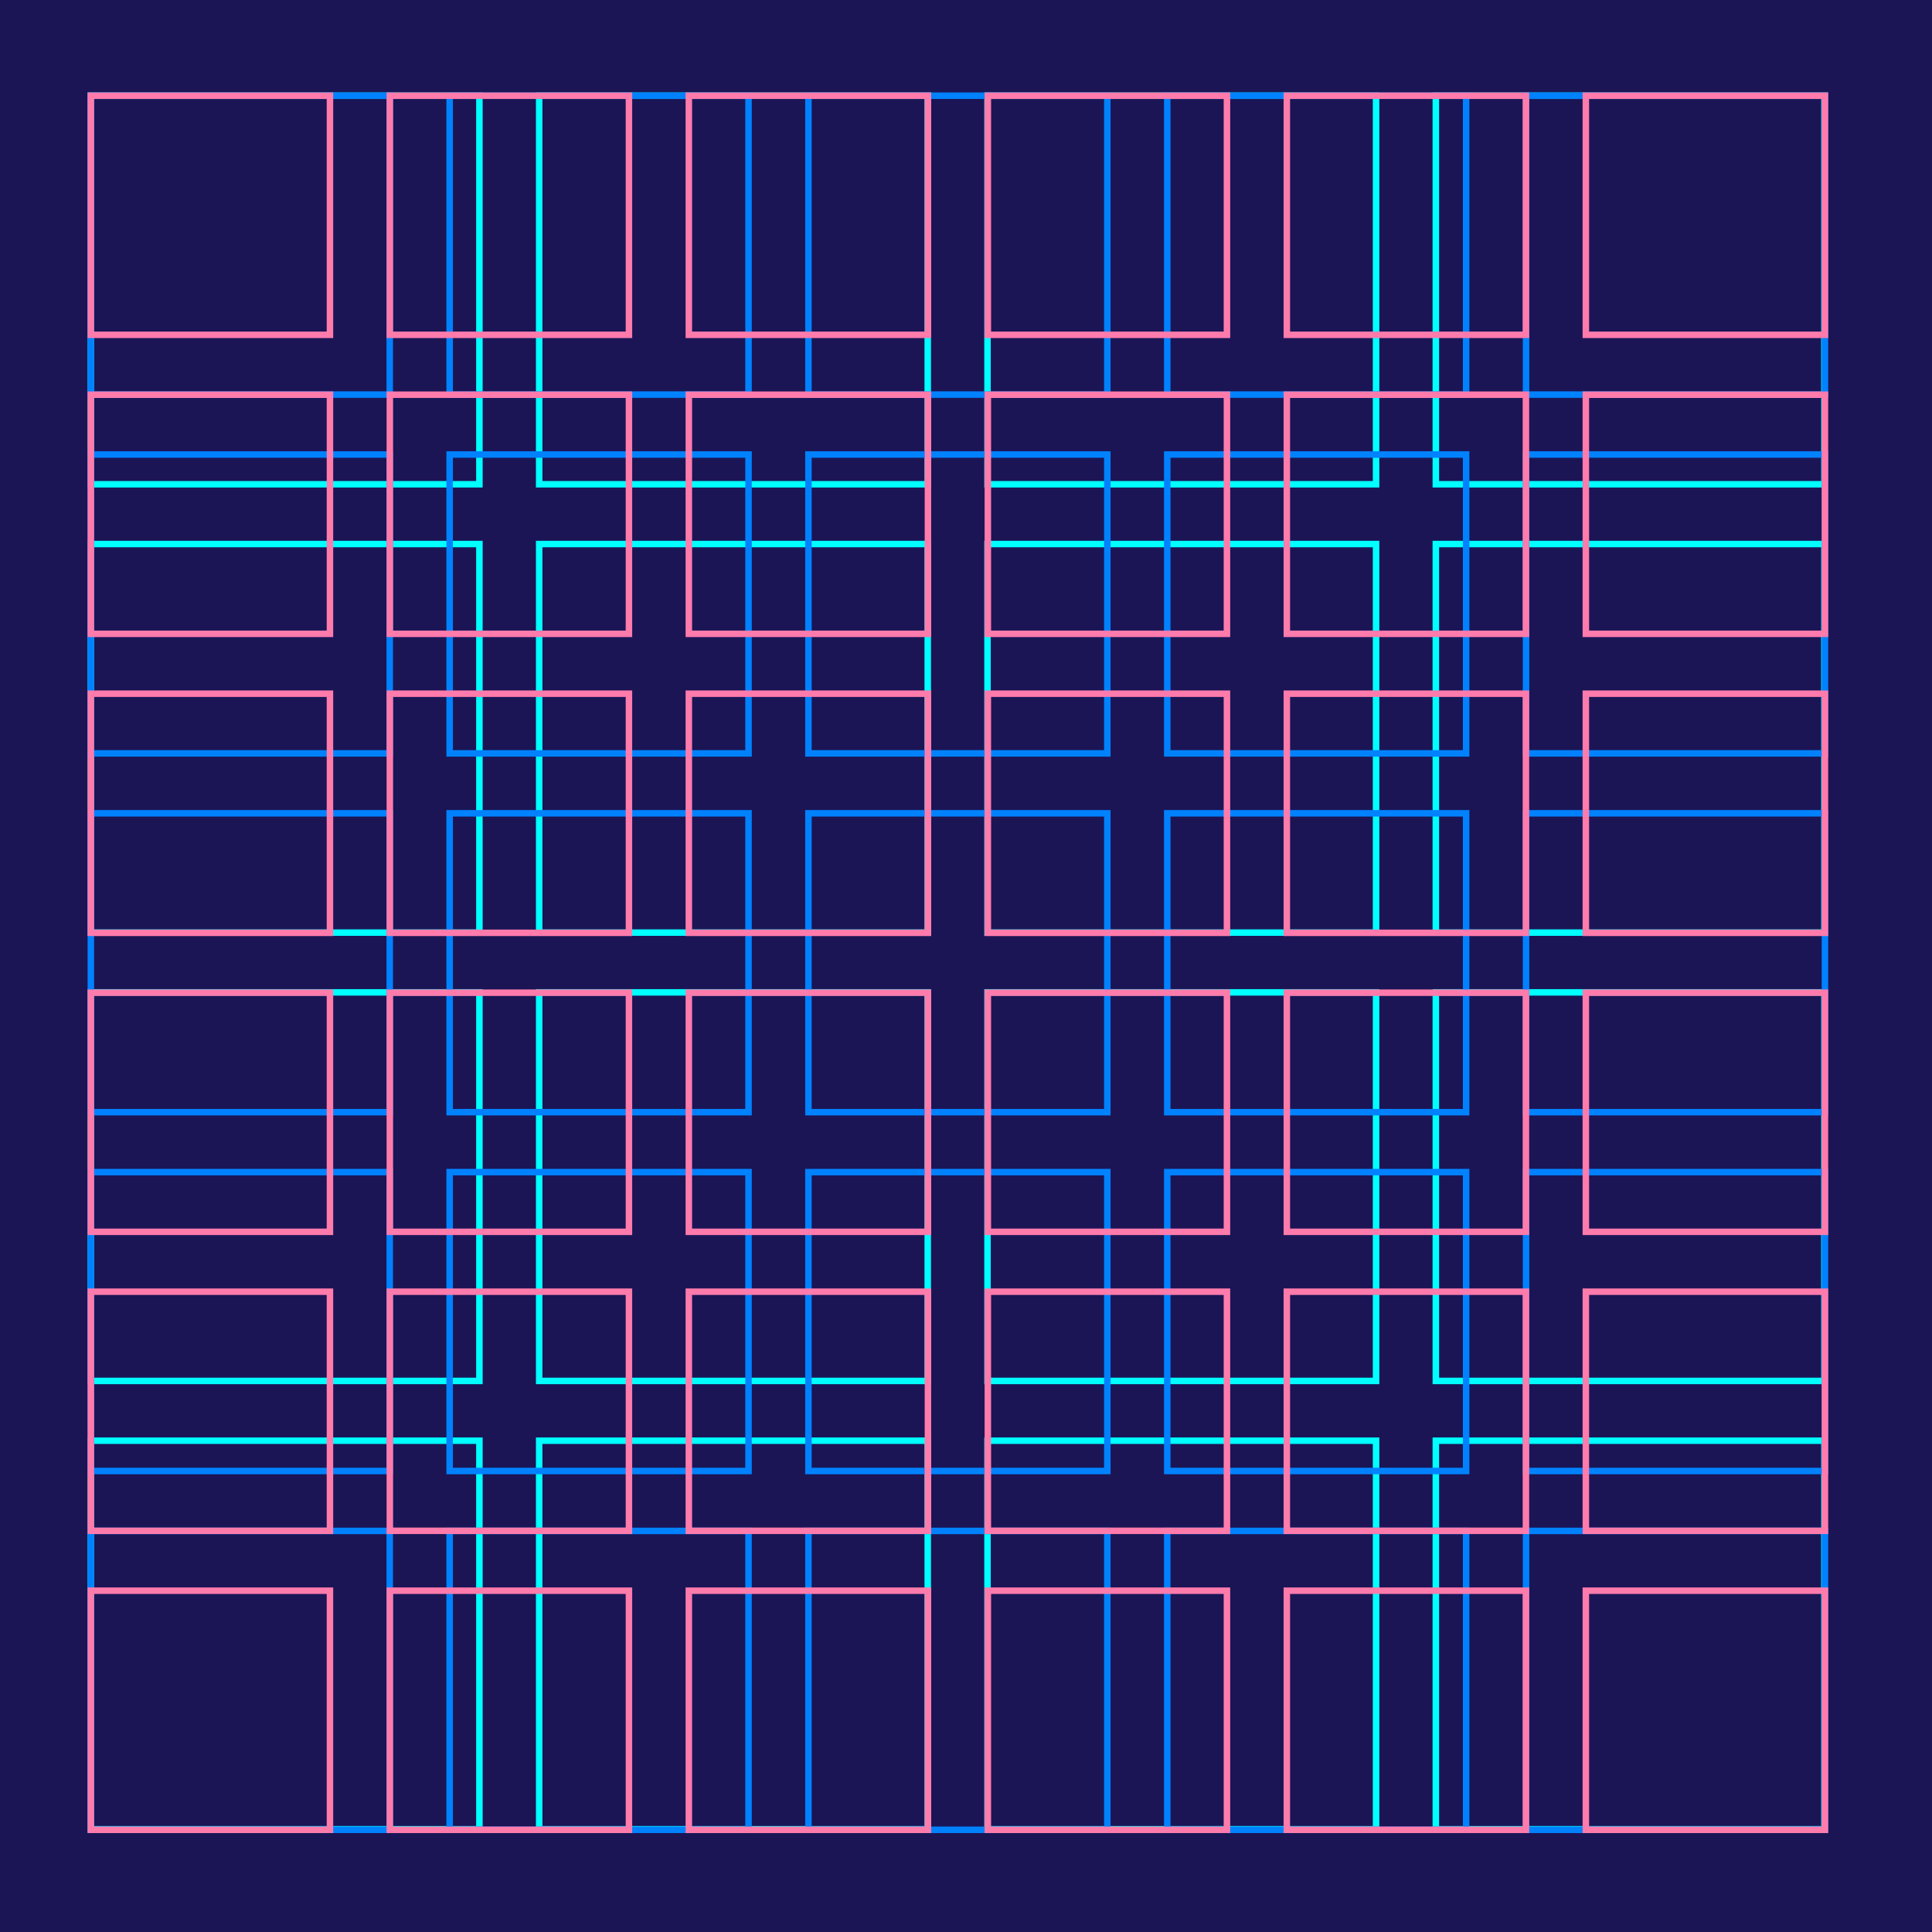
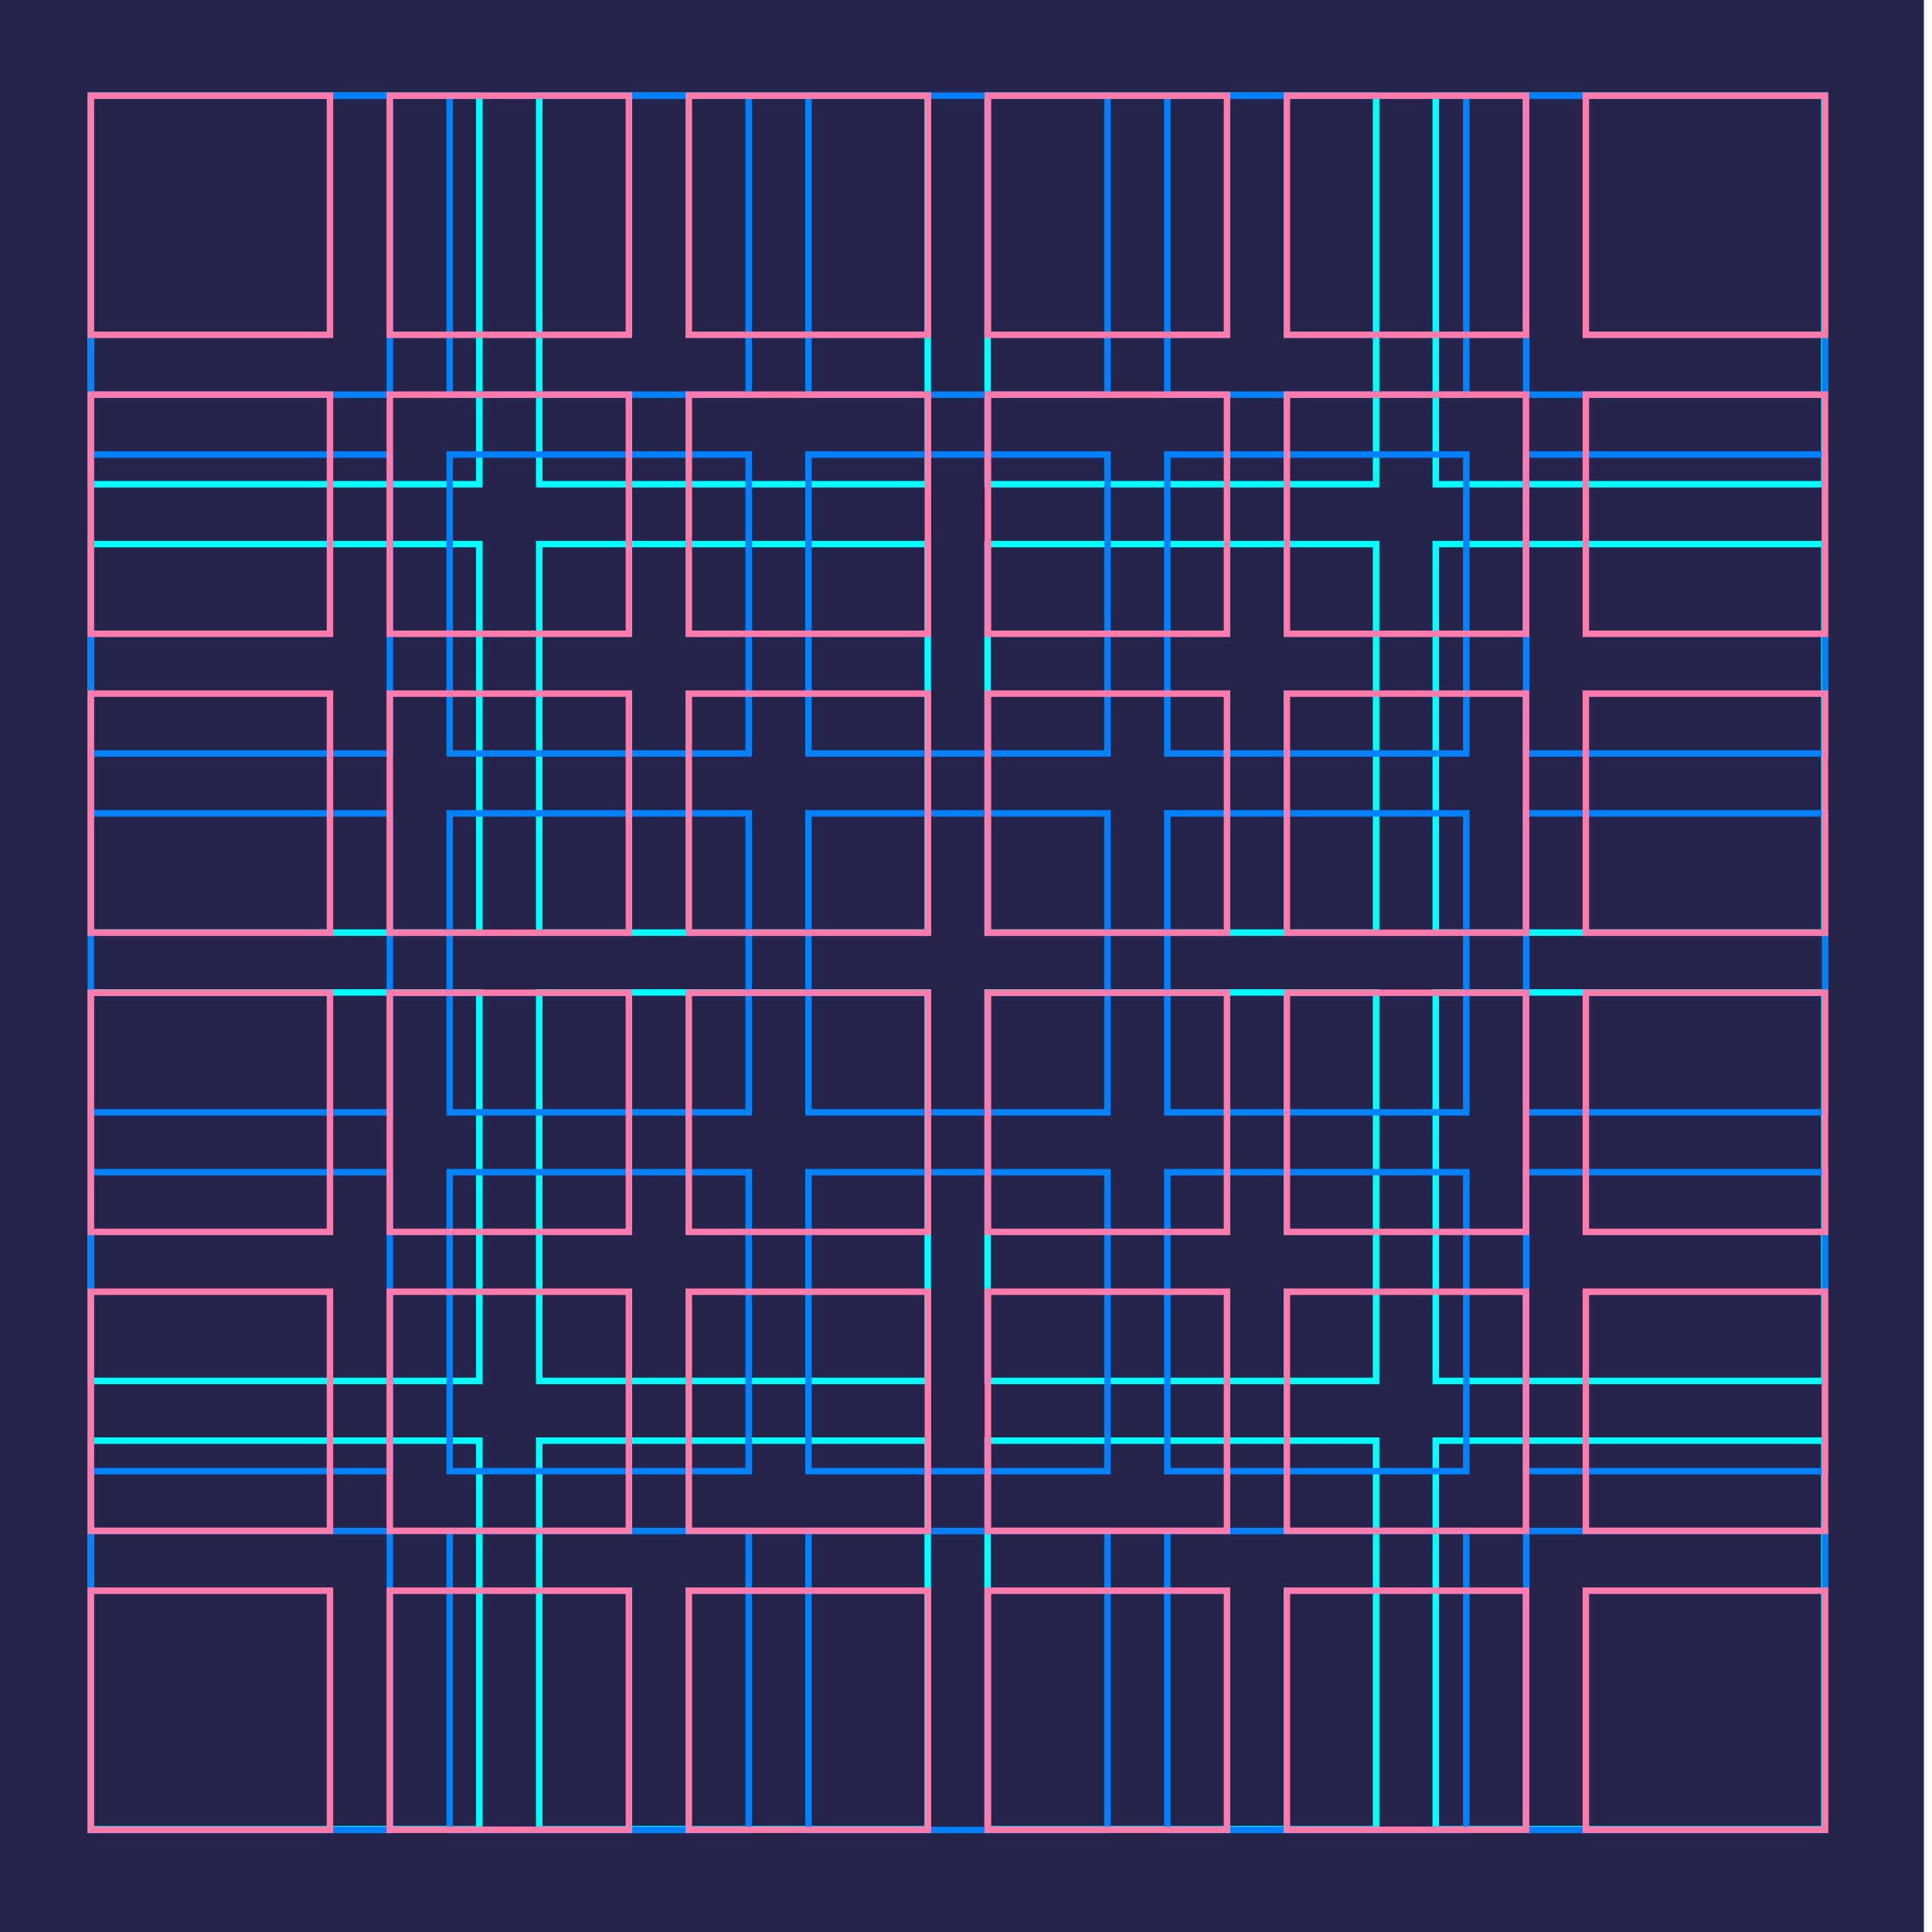
- <svg xmlns="http://www.w3.org/2000/svg" viewBox="0 0 1191 1191">
-   <defs>
-     <style>.cls-1,.cls-2{fill:#1b1556;}.cls-2{stroke:aqua;}.cls-2,.cls-3,.cls-4{stroke-miterlimit:10;stroke-width:4px;}.cls-3,.cls-4{fill:none;}.cls-3{stroke:#0082ff;}.cls-4{stroke:#ff7bac;}</style>
-   </defs>
-   <g id="Capa_1" data-name="Capa 1">
-     <rect class="cls-1" width="1191" height="1191" />
-     <rect class="cls-2" x="56" y="59" width="239.53" height="239.53" />
-     <rect class="cls-2" x="332.38" y="59" width="239.53" height="239.53" />
-     <rect class="cls-2" x="608.76" y="59" width="239.53" height="239.53" />
-     <rect class="cls-2" x="885.13" y="59" width="239.53" height="239.53" />
-     <rect class="cls-2" x="56" y="335.38" width="239.53" height="239.53" />
-     <rect class="cls-2" x="332.38" y="335.38" width="239.53" height="239.53" />
-     <rect class="cls-2" x="608.76" y="335.38" width="239.53" height="239.53" />
-     <rect class="cls-2" x="885.13" y="335.38" width="239.53" height="239.53" />
-     <rect class="cls-2" x="56" y="611.76" width="239.53" height="239.53" />
-     <rect class="cls-2" x="332.38" y="611.76" width="239.53" height="239.53" />
-     <rect class="cls-2" x="608.76" y="611.76" width="239.53" height="239.53" />
-     <rect class="cls-2" x="885.13" y="611.76" width="239.53" height="239.53" />
-     <rect class="cls-2" x="56" y="888.13" width="239.53" height="239.53" />
-     <rect class="cls-2" x="332.38" y="888.13" width="239.53" height="239.53" />
-     <rect class="cls-2" x="608.76" y="888.13" width="239.53" height="239.53" />
-     <rect class="cls-2" x="885.13" y="888.13" width="239.53" height="239.53" />
+ <svg xmlns="http://www.w3.org/2000/svg" version="1.1" id="Capa_1" x="0px" y="0px" viewBox="0 0 1191 1191" style="enable-background:new 0 0 1191 1191;" xml:space="preserve">
+   <style type="text/css">
+ 	.st0{fill:#25244C;}
+ 	.st1{fill:#25244C;stroke:#00FFFF;stroke-width:4;stroke-miterlimit:10;}
+ 	.st2{fill:none;stroke:#0082FF;stroke-width:4;stroke-miterlimit:10;}
+ 	.st3{fill:none;stroke:#FF7BAC;stroke-width:4;stroke-miterlimit:10;}
+ </style>
+   <g id="Capa_1_1_">
+     <rect x="-5" y="0" class="st0" width="1191" height="1191" />
+     <rect x="56" y="59" class="st1" width="239.5" height="239.5" />
+     <rect x="332.4" y="59" class="st1" width="239.5" height="239.5" />
+     <rect x="608.8" y="59" class="st1" width="239.5" height="239.5" />
+     <rect x="885.1" y="59" class="st1" width="239.5" height="239.5" />
+     <rect x="56" y="335.4" class="st1" width="239.5" height="239.5" />
+     <rect x="332.4" y="335.4" class="st1" width="239.5" height="239.5" />
+     <rect x="608.8" y="335.4" class="st1" width="239.5" height="239.5" />
+     <rect x="885.1" y="335.4" class="st1" width="239.5" height="239.5" />
+     <rect x="56" y="611.8" class="st1" width="239.5" height="239.5" />
+     <rect x="332.4" y="611.8" class="st1" width="239.5" height="239.5" />
+     <rect x="608.8" y="611.8" class="st1" width="239.5" height="239.5" />
+     <rect x="885.1" y="611.8" class="st1" width="239.5" height="239.5" />
+     <rect x="56" y="888.1" class="st1" width="239.5" height="239.5" />
+     <rect x="332.4" y="888.1" class="st1" width="239.5" height="239.5" />
+     <rect x="608.8" y="888.1" class="st1" width="239.5" height="239.5" />
+     <rect x="885.1" y="888.1" class="st1" width="239.5" height="239.5" />
  </g>
  <g id="griglia2">
-     <rect class="cls-3" x="56" y="59" width="184.25" height="184.25" />
-     <rect class="cls-3" x="277.19" y="59" width="184.25" height="184.25" />
-     <rect class="cls-3" x="498.37" y="59" width="184.25" height="184.25" />
-     <rect class="cls-3" x="719.56" y="59" width="184.25" height="184.25" />
-     <rect class="cls-3" x="940.75" y="59" width="184.25" height="184.25" />
-     <rect class="cls-3" x="56" y="280.19" width="184.25" height="184.25" />
-     <rect class="cls-3" x="277.19" y="280.19" width="184.25" height="184.25" />
-     <rect class="cls-3" x="498.37" y="280.19" width="184.25" height="184.25" />
-     <rect class="cls-3" x="719.56" y="280.19" width="184.25" height="184.25" />
-     <rect class="cls-3" x="940.75" y="280.19" width="184.25" height="184.25" />
-     <rect class="cls-3" x="56" y="501.37" width="184.25" height="184.25" />
-     <rect class="cls-3" x="277.19" y="501.37" width="184.25" height="184.25" />
-     <rect class="cls-3" x="498.37" y="501.37" width="184.25" height="184.25" />
-     <rect class="cls-3" x="719.56" y="501.37" width="184.25" height="184.25" />
-     <rect class="cls-3" x="940.75" y="501.37" width="184.25" height="184.25" />
-     <rect class="cls-3" x="56" y="722.56" width="184.25" height="184.25" />
-     <rect class="cls-3" x="277.19" y="722.56" width="184.25" height="184.25" />
-     <rect class="cls-3" x="498.37" y="722.56" width="184.25" height="184.25" />
-     <rect class="cls-3" x="719.56" y="722.56" width="184.25" height="184.25" />
-     <rect class="cls-3" x="940.75" y="722.56" width="184.25" height="184.25" />
-     <rect class="cls-3" x="56" y="943.75" width="184.25" height="184.25" />
-     <rect class="cls-3" x="277.19" y="943.75" width="184.25" height="184.25" />
-     <rect class="cls-3" x="498.37" y="943.75" width="184.25" height="184.25" />
-     <rect class="cls-3" x="719.56" y="943.75" width="184.25" height="184.25" />
-     <rect class="cls-3" x="940.75" y="943.75" width="184.25" height="184.25" />
+     <rect x="56" y="59" class="st2" width="184.3" height="184.3" />
+     <rect x="277.2" y="59" class="st2" width="184.3" height="184.3" />
+     <rect x="498.4" y="59" class="st2" width="184.3" height="184.3" />
+     <rect x="719.6" y="59" class="st2" width="184.3" height="184.3" />
+     <rect x="940.8" y="59" class="st2" width="184.3" height="184.3" />
+     <rect x="56" y="280.2" class="st2" width="184.3" height="184.3" />
+     <rect x="277.2" y="280.2" class="st2" width="184.3" height="184.3" />
+     <rect x="498.4" y="280.2" class="st2" width="184.3" height="184.3" />
+     <rect x="719.6" y="280.2" class="st2" width="184.3" height="184.3" />
+     <rect x="940.8" y="280.2" class="st2" width="184.3" height="184.3" />
+     <rect x="56" y="501.4" class="st2" width="184.3" height="184.3" />
+     <rect x="277.2" y="501.4" class="st2" width="184.3" height="184.3" />
+     <rect x="498.4" y="501.4" class="st2" width="184.3" height="184.3" />
+     <rect x="719.6" y="501.4" class="st2" width="184.3" height="184.3" />
+     <rect x="940.8" y="501.4" class="st2" width="184.3" height="184.3" />
+     <rect x="56" y="722.6" class="st2" width="184.3" height="184.3" />
+     <rect x="277.2" y="722.6" class="st2" width="184.3" height="184.3" />
+     <rect x="498.4" y="722.6" class="st2" width="184.3" height="184.3" />
+     <rect x="719.6" y="722.6" class="st2" width="184.3" height="184.3" />
+     <rect x="940.8" y="722.6" class="st2" width="184.3" height="184.3" />
+     <rect x="56" y="943.8" class="st2" width="184.3" height="184.3" />
+     <rect x="277.2" y="943.8" class="st2" width="184.3" height="184.3" />
+     <rect x="498.4" y="943.8" class="st2" width="184.3" height="184.3" />
+     <rect x="719.6" y="943.8" class="st2" width="184.3" height="184.3" />
+     <rect x="940.8" y="943.8" class="st2" width="184.3" height="184.3" />
  </g>
  <g id="griglia3">
-     <rect class="cls-4" x="56" y="59" width="147.4" height="147.4" />
-     <rect class="cls-4" x="240.32" y="59" width="147.4" height="147.4" />
-     <rect class="cls-4" x="424.64" y="59" width="147.4" height="147.4" />
-     <rect class="cls-4" x="608.96" y="59" width="147.4" height="147.4" />
-     <rect class="cls-4" x="793.28" y="59" width="147.4" height="147.4" />
-     <rect class="cls-4" x="977.6" y="59" width="147.4" height="147.4" />
-     <rect class="cls-4" x="56" y="243.32" width="147.4" height="147.4" />
-     <rect class="cls-4" x="240.32" y="243.32" width="147.4" height="147.4" />
-     <rect class="cls-4" x="424.64" y="243.32" width="147.4" height="147.4" />
-     <rect class="cls-4" x="608.96" y="243.32" width="147.4" height="147.4" />
-     <rect class="cls-4" x="793.28" y="243.32" width="147.4" height="147.4" />
-     <rect class="cls-4" x="977.6" y="243.32" width="147.4" height="147.4" />
-     <rect class="cls-4" x="56" y="427.64" width="147.4" height="147.4" />
-     <rect class="cls-4" x="240.32" y="427.64" width="147.4" height="147.4" />
-     <rect class="cls-4" x="424.64" y="427.64" width="147.4" height="147.4" />
-     <rect class="cls-4" x="608.96" y="427.64" width="147.4" height="147.4" />
-     <rect class="cls-4" x="793.28" y="427.64" width="147.4" height="147.4" />
-     <rect class="cls-4" x="977.6" y="427.64" width="147.4" height="147.4" />
-     <rect class="cls-4" x="56" y="611.96" width="147.4" height="147.4" />
-     <rect class="cls-4" x="240.32" y="611.96" width="147.4" height="147.4" />
-     <rect class="cls-4" x="424.64" y="611.96" width="147.4" height="147.4" />
-     <rect class="cls-4" x="608.96" y="611.96" width="147.4" height="147.4" />
-     <rect class="cls-4" x="793.28" y="611.96" width="147.4" height="147.4" />
-     <rect class="cls-4" x="977.6" y="611.96" width="147.4" height="147.4" />
-     <rect class="cls-4" x="56" y="796.28" width="147.4" height="147.4" />
-     <rect class="cls-4" x="240.32" y="796.28" width="147.4" height="147.4" />
-     <rect class="cls-4" x="424.64" y="796.28" width="147.4" height="147.4" />
-     <rect class="cls-4" x="608.96" y="796.28" width="147.4" height="147.4" />
-     <rect class="cls-4" x="793.28" y="796.28" width="147.4" height="147.4" />
-     <rect class="cls-4" x="977.6" y="796.28" width="147.4" height="147.4" />
-     <rect class="cls-4" x="56" y="980.6" width="147.4" height="147.4" />
-     <rect class="cls-4" x="240.32" y="980.6" width="147.4" height="147.4" />
-     <rect class="cls-4" x="424.64" y="980.6" width="147.4" height="147.4" />
-     <rect class="cls-4" x="608.96" y="980.6" width="147.4" height="147.4" />
-     <rect class="cls-4" x="793.28" y="980.6" width="147.4" height="147.4" />
-     <rect class="cls-4" x="977.6" y="980.6" width="147.4" height="147.4" />
+     <rect x="56" y="59" class="st3" width="147.4" height="147.4" />
+     <rect x="240.3" y="59" class="st3" width="147.4" height="147.4" />
+     <rect x="424.6" y="59" class="st3" width="147.4" height="147.4" />
+     <rect x="609" y="59" class="st3" width="147.4" height="147.4" />
+     <rect x="793.3" y="59" class="st3" width="147.4" height="147.4" />
+     <rect x="977.6" y="59" class="st3" width="147.4" height="147.4" />
+     <rect x="56" y="243.3" class="st3" width="147.4" height="147.4" />
+     <rect x="240.3" y="243.3" class="st3" width="147.4" height="147.4" />
+     <rect x="424.6" y="243.3" class="st3" width="147.4" height="147.4" />
+     <rect x="609" y="243.3" class="st3" width="147.4" height="147.4" />
+     <rect x="793.3" y="243.3" class="st3" width="147.4" height="147.4" />
+     <rect x="977.6" y="243.3" class="st3" width="147.4" height="147.4" />
+     <rect x="56" y="427.6" class="st3" width="147.4" height="147.4" />
+     <rect x="240.3" y="427.6" class="st3" width="147.4" height="147.4" />
+     <rect x="424.6" y="427.6" class="st3" width="147.4" height="147.4" />
+     <rect x="609" y="427.6" class="st3" width="147.4" height="147.4" />
+     <rect x="793.3" y="427.6" class="st3" width="147.4" height="147.4" />
+     <rect x="977.6" y="427.6" class="st3" width="147.4" height="147.4" />
+     <rect x="56" y="612" class="st3" width="147.4" height="147.4" />
+     <rect x="240.3" y="612" class="st3" width="147.4" height="147.4" />
+     <rect x="424.6" y="612" class="st3" width="147.4" height="147.4" />
+     <rect x="609" y="612" class="st3" width="147.4" height="147.4" />
+     <rect x="793.3" y="612" class="st3" width="147.4" height="147.4" />
+     <rect x="977.6" y="612" class="st3" width="147.4" height="147.4" />
+     <rect x="56" y="796.3" class="st3" width="147.4" height="147.4" />
+     <rect x="240.3" y="796.3" class="st3" width="147.4" height="147.4" />
+     <rect x="424.6" y="796.3" class="st3" width="147.4" height="147.4" />
+     <rect x="609" y="796.3" class="st3" width="147.4" height="147.4" />
+     <rect x="793.3" y="796.3" class="st3" width="147.4" height="147.4" />
+     <rect x="977.6" y="796.3" class="st3" width="147.4" height="147.4" />
+     <rect x="56" y="980.6" class="st3" width="147.4" height="147.4" />
+     <rect x="240.3" y="980.6" class="st3" width="147.4" height="147.4" />
+     <rect x="424.6" y="980.6" class="st3" width="147.4" height="147.4" />
+     <rect x="609" y="980.6" class="st3" width="147.4" height="147.4" />
+     <rect x="793.3" y="980.6" class="st3" width="147.4" height="147.4" />
+     <rect x="977.6" y="980.6" class="st3" width="147.4" height="147.4" />
  </g>
</svg>
